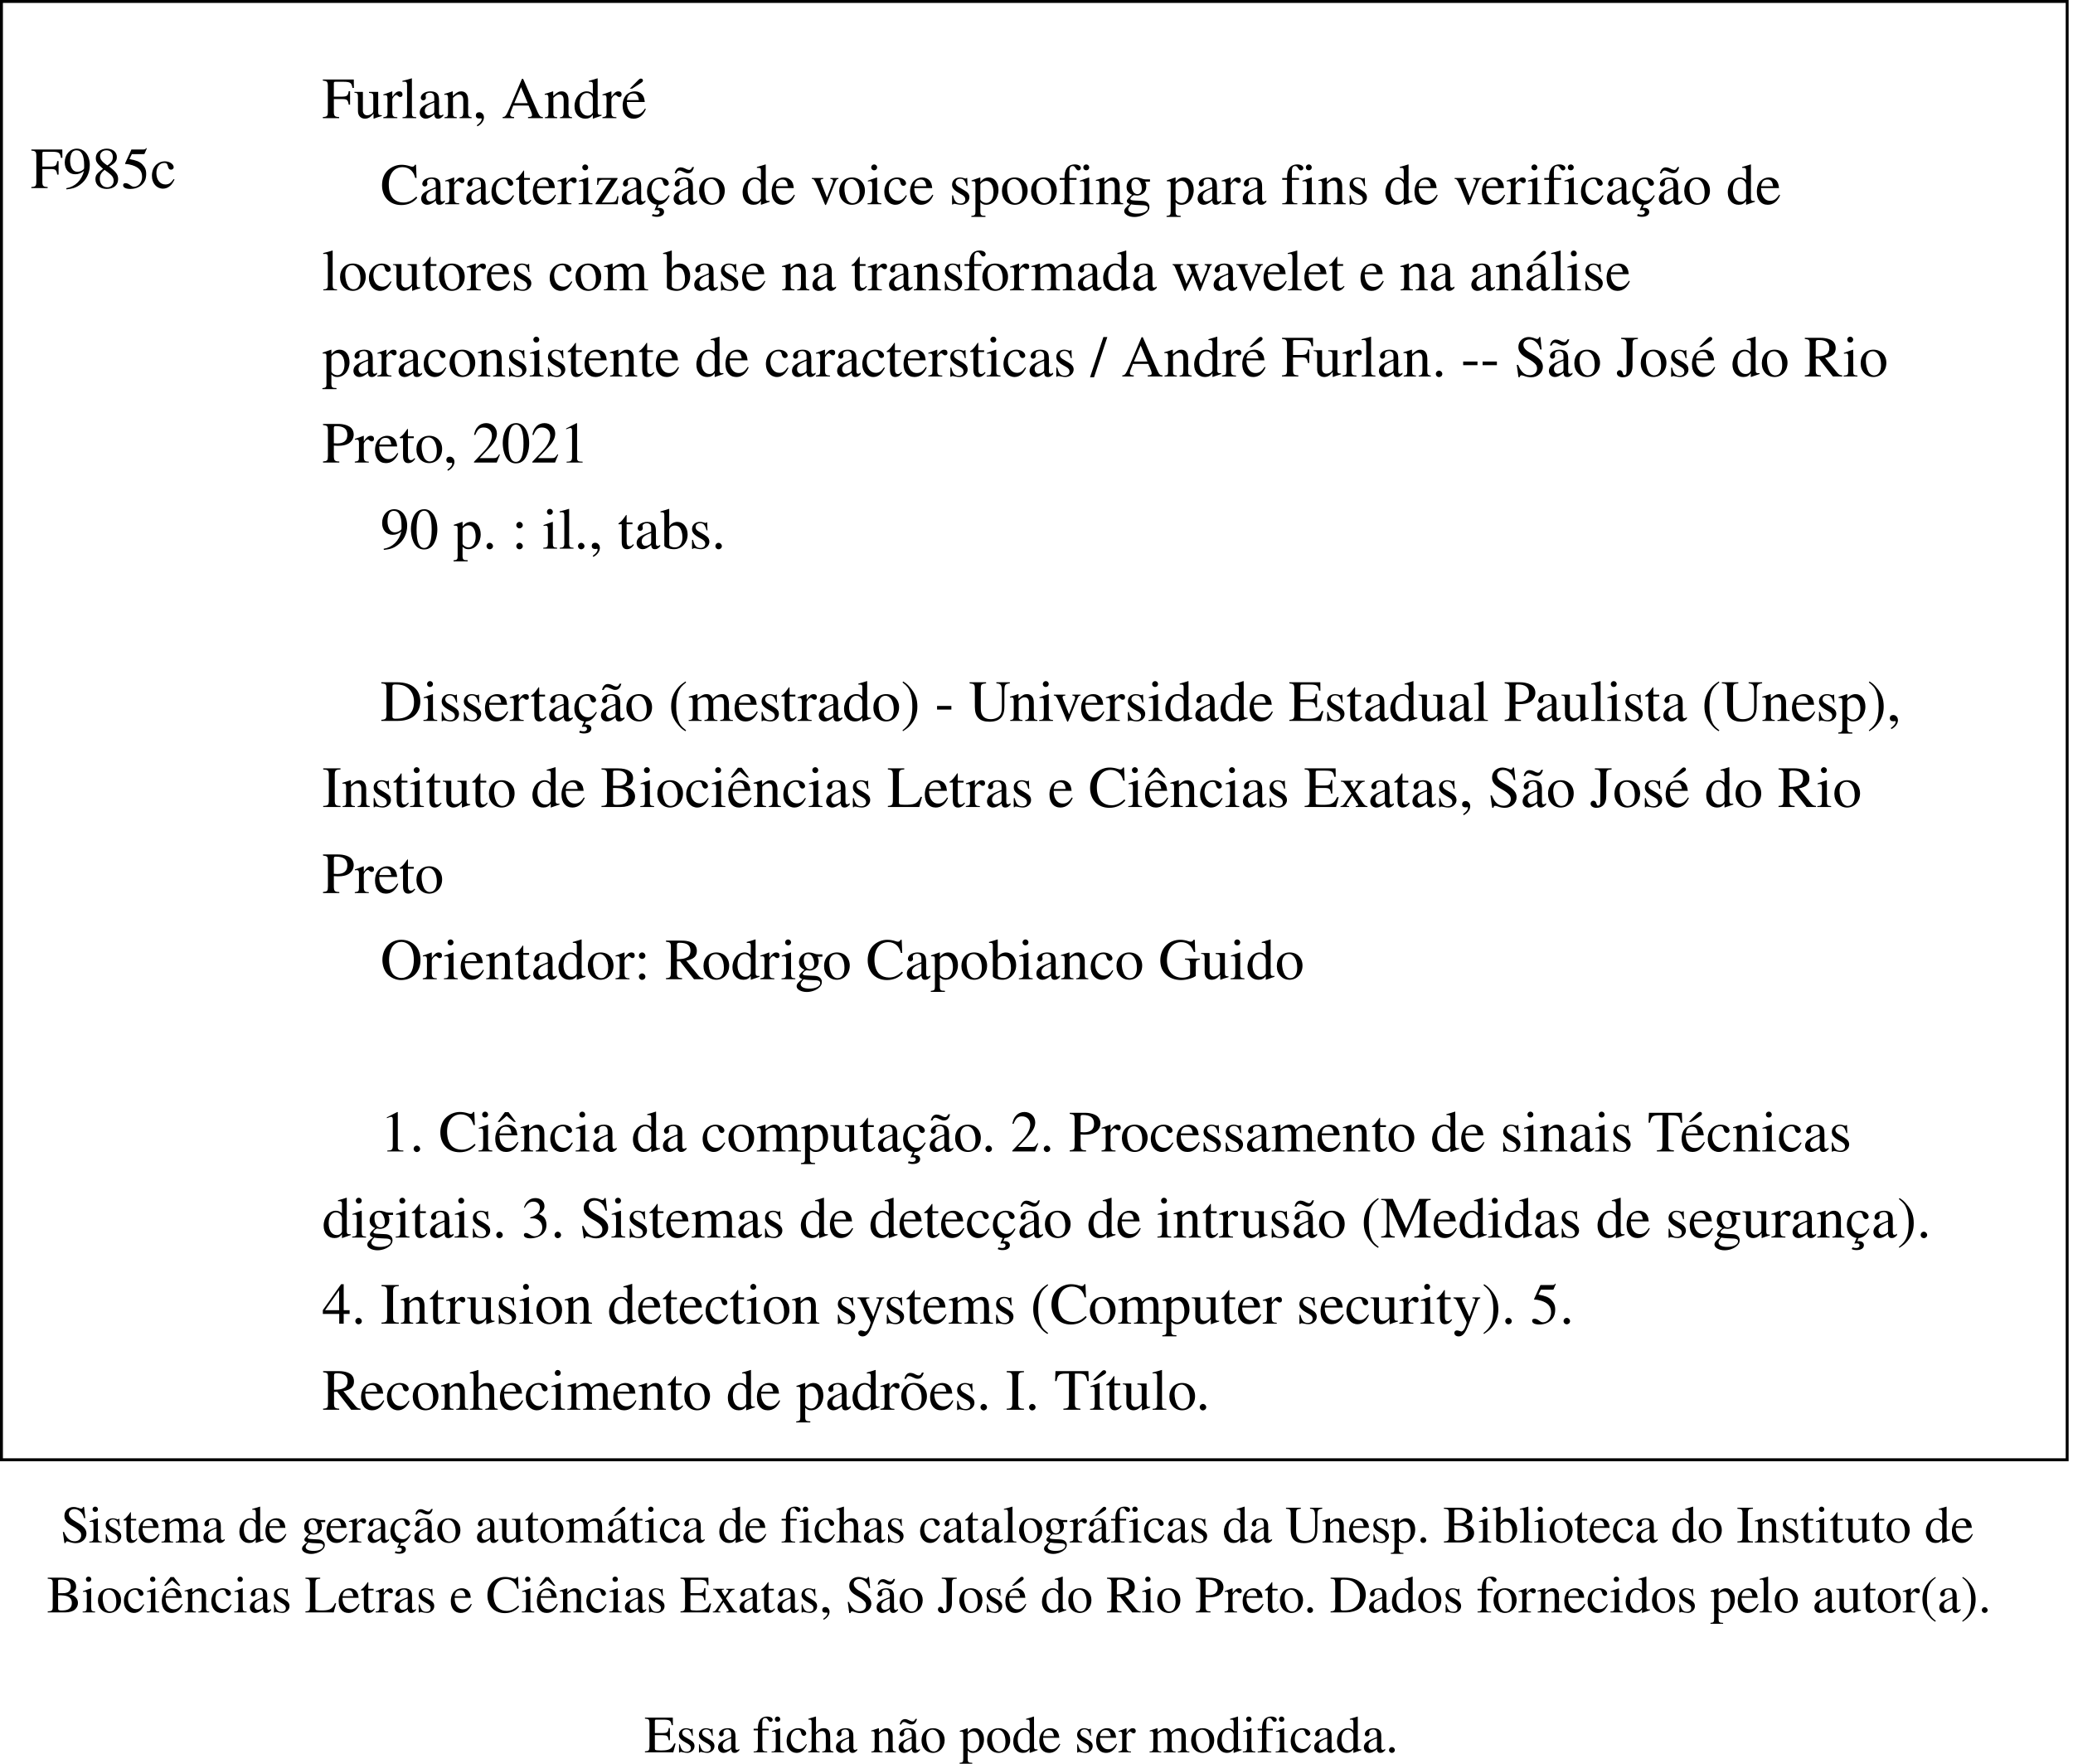
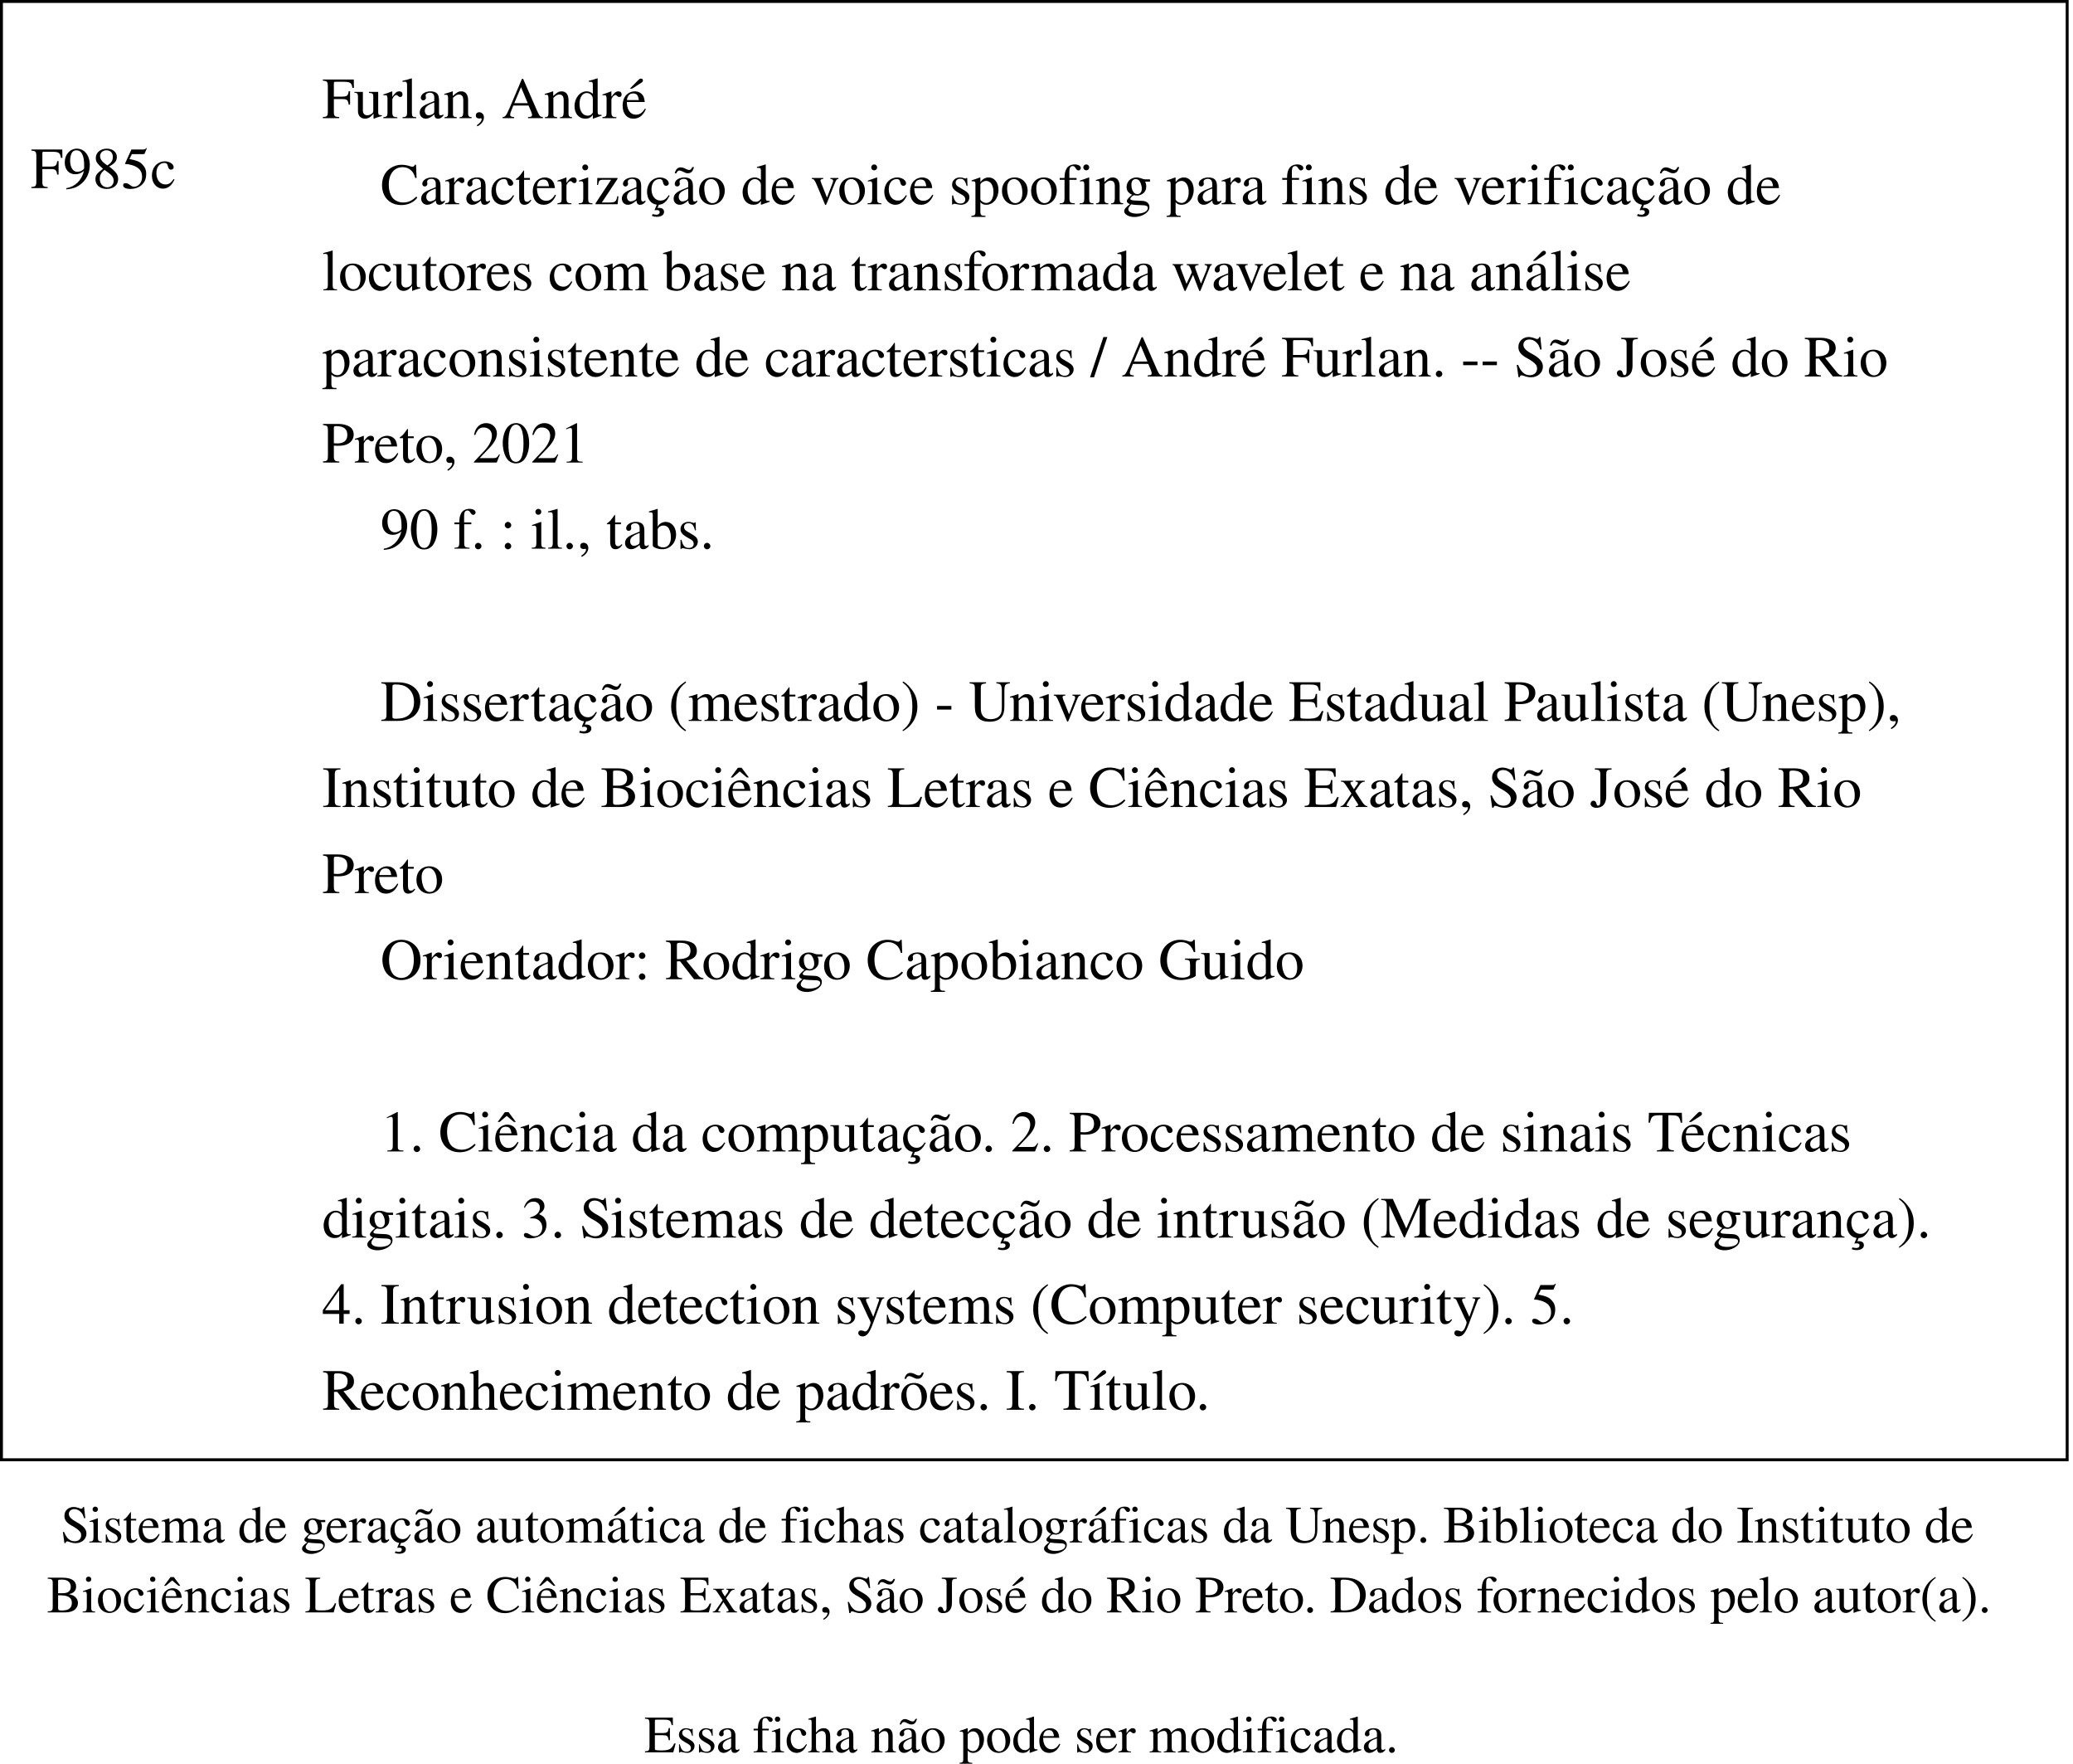
<svg xmlns="http://www.w3.org/2000/svg" version="1.1" id="svg851" xml:space="preserve" width="474.107" height="403.307" viewBox="0 0 474.107 403.307">
  <defs id="defs855" />
  <g id="g859" transform="matrix(1.333333,0,0,-1.333333,-160.1067,434.9867)">
    <g id="g1808">
      <path d="M 120.33,75.89 H 474.66 V 325.99 H 120.33 Z" style="fill:none;stroke:#000000;stroke-width:0.5;stroke-linecap:butt;stroke-linejoin:miter;stroke-miterlimit:10;stroke-dasharray:none;stroke-opacity:1" id="path861" />
      <text transform="matrix(1,0,0,-1,125.33,293.98)" style="font-variant:normal;font-weight:normal;font-size:10px;font-family:Times;-inkscape-font-specification:Times-Roman;writing-mode:lr-tb;fill:#000000;fill-opacity:1;fill-rule:nonzero;stroke:none" id="text865">
        <tspan x="0 5.56 10.56 15.56 20.56" y="0" id="tspan863">F985c</tspan>
      </text>
      <text transform="matrix(1,0,0,-1,175.33,305.98)" style="font-variant:normal;font-weight:normal;font-size:10px;line-height:1.4;font-family:Times;-inkscape-font-specification:Times-Roman;writing-mode:lr-tb;fill:#000000;fill-opacity:1;fill-rule:nonzero;stroke:none" id="text895">
        <tspan id="tspan893" x="0" y="0">Furlan, André</tspan>
        <tspan x="0" y="14.768" id="tspan1047">    Caracterização de voice spoofing para fins de verificação de</tspan>
        <tspan x="0" y="29.535" id="tspan1049">locutores com base na transformada wavelet e na análise</tspan>
        <tspan x="0" y="44.303" id="tspan1051">paraconsistente de caractersticas / André Furlan. -- São José do Rio</tspan>
        <tspan x="0" y="59.071" id="tspan1053">Preto, 2021</tspan>
-         <tspan x="0" y="73.838" id="tspan1055">    90 p. : il., tabs.</tspan>
+         <tspan x="0" y="73.838" id="tspan1055">    90 f. : il., tabs.</tspan>
        <tspan x="0" y="88.606" id="tspan1087" />
        <tspan x="0" y="103.374" id="tspan1057">    Dissertação (mestrado) - Universidade Estadual Paulista (Unesp),</tspan>
        <tspan x="0" y="118.141" id="tspan1059">Instituto de Biociências Letras e Ciências Exatas, São José do Rio</tspan>
        <tspan x="0" y="132.909" id="tspan1061">Preto</tspan>
        <tspan x="0" y="147.677" id="tspan1063">    Orientador: Rodrigo Capobianco Guido</tspan>
        <tspan x="0" y="162.444" id="tspan1065"> </tspan>
        <tspan x="0" y="177.212" id="tspan1089">    1. Ciência da computação. 2. Processamento de sinais Técnicas</tspan>
        <tspan x="0" y="191.98" id="tspan1067">digitais. 3. Sistemas de detecção de intrusão (Medidas de segurança).</tspan>
        <tspan x="0" y="206.747" id="tspan1071">4. Intrusion detection systems (Computer security). 5.</tspan>
        <tspan x="0" y="221.515" id="tspan1093">Reconhecimento de padrões. I. Título.</tspan>
      </text>
      <text transform="scale(1,-1)" style="font-variant:normal;font-weight:normal;font-size:9px;font-family:Times;-inkscape-font-specification:Times-Roman;writing-mode:lr-tb;fill:#000000;fill-opacity:1;fill-rule:nonzero;stroke:none" id="text903" x="130.49" y="-61.713">
        <tspan x="130.49 135.495 137.997 141.498 144 147.995 154.998 158.994 161.244 165.744 169.739 171.989 176.489 180.486 183.482 187.478 191.475 195.47 199.97 202.22 206.216 210.716 213.218 217.718 224.72 228.716 231.218 233.72 237.716 241.712 243.962 248.462 252.458 254.708 257.706 260.207 264.203 268.703 272.699 276.2 278.45 282.447 286.442 288.944 292.94 295.442 299.942 304.442 307.44 311.436 314.433 316.935 320.931 324.927 328.427 330.677 335.177 339.173 341.423 347.922 352.422 356.418 359.918 364.418 366.668 368.918 374.922 377.423 381.923 384.426 386.928 391.428 393.93 397.926 401.922 405.918 408.168 412.668 417.168 419.418 422.415 426.915 430.416 432.918 435.419 437.922 442.422 444.924 449.424 451.674 456.174" y="-61.713" id="tspan897">Sistema de geração automática de fichas catalográficas da Unesp. Biblioteca do Instituto de</tspan>
        <tspan x="128.11 134.113 136.615 141.115 145.111 147.613 151.609 156.109 160.105 162.607 166.603 170.104 172.354 177.853 181.849 184.351 187.348 191.344 194.845 197.095 201.091 203.341 209.344 211.846 215.842 220.342 224.338 226.84 230.836 234.337 236.587 242.086 246.586 250.582 253.084 257.08 260.581 262.831 265.081 270.085 274.081 278.581 280.831 284.332 288.832 292.333 296.329 298.579 303.079 307.579 309.829 315.832 318.334 322.834 325.084 330.088 333.085 337.081 339.583 344.083 346.333 348.583 355.081 359.077 363.577 368.077 371.578 373.828 376.825 381.325 384.322 388.822 392.818 396.814 399.316 403.816 408.316 411.817 414.067 418.567 422.563 425.065 429.565 431.815 435.811 440.311 442.813 447.313 450.31 453.307 457.303 460.3" y="-49.713" id="tspan899">Biociências Letras e Ciências Exatas, São José do Rio Preto. Dados fornecidos pelo autor(a).</tspan>
        <tspan x="230.597 236.096 239.597 243.099 247.095 249.345 252.341 254.843 258.84 263.34 267.336 269.586 274.086 278.082 282.582 284.832 289.332 293.832 298.332 302.328 304.578 308.078 312.074 315.072 317.322 324.323 328.823 333.323 335.825 338.823 341.324 345.32 349.317 353.817 357.812" y="-25.713" id="tspan901">Essa ficha não pode ser modificada.</tspan>
      </text>
    </g>
  </g>
</svg>
